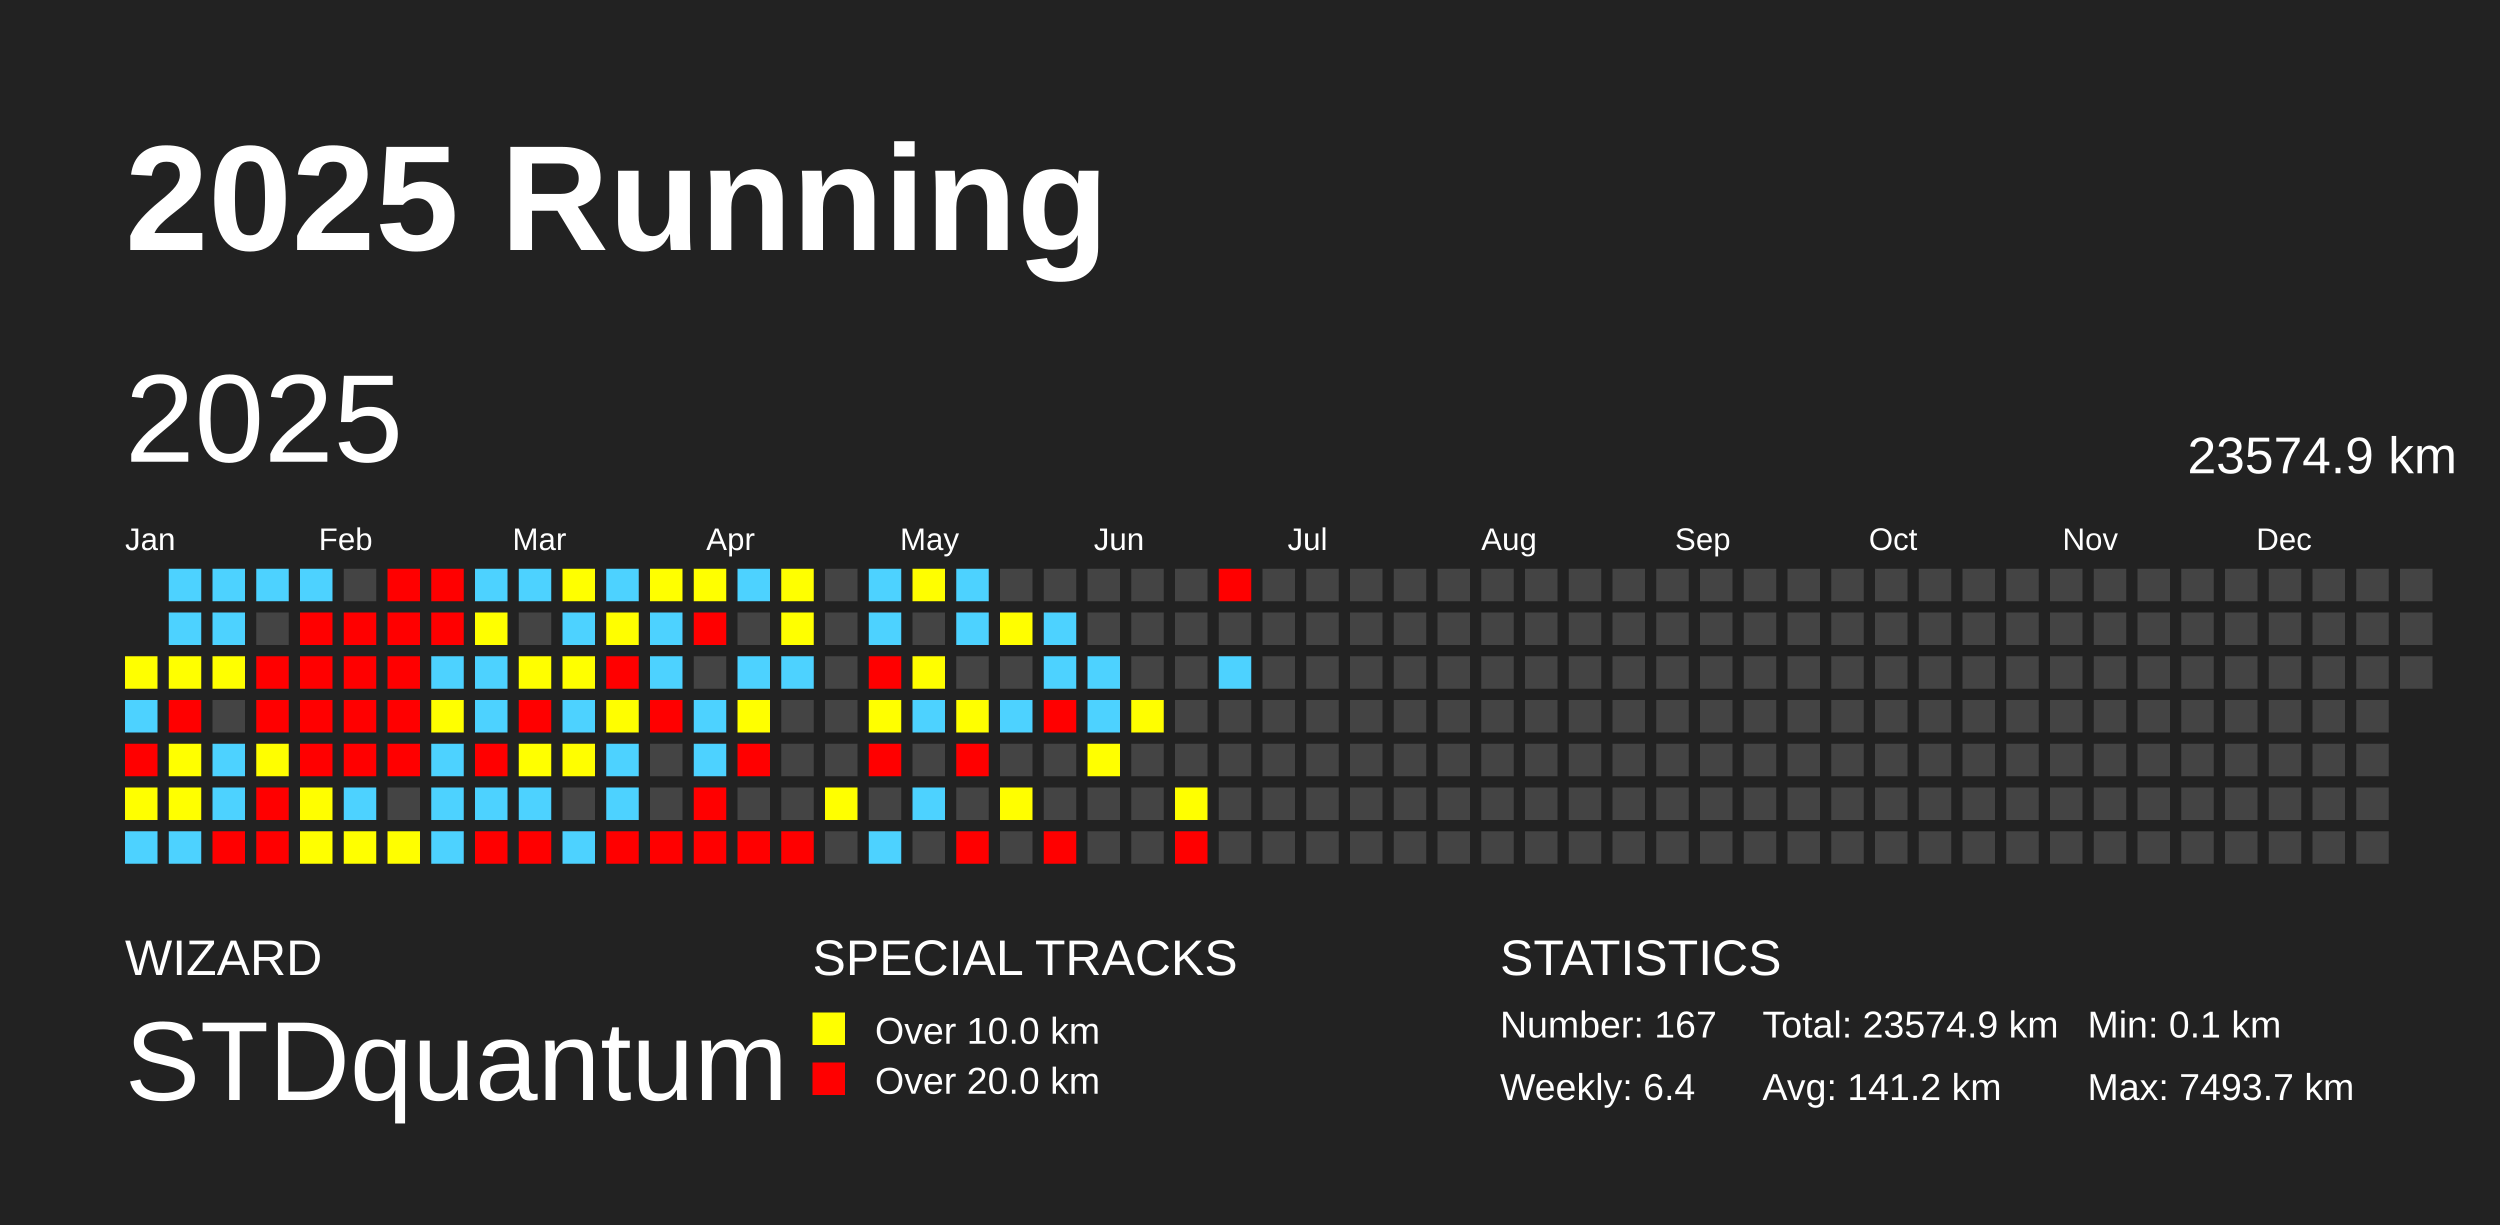
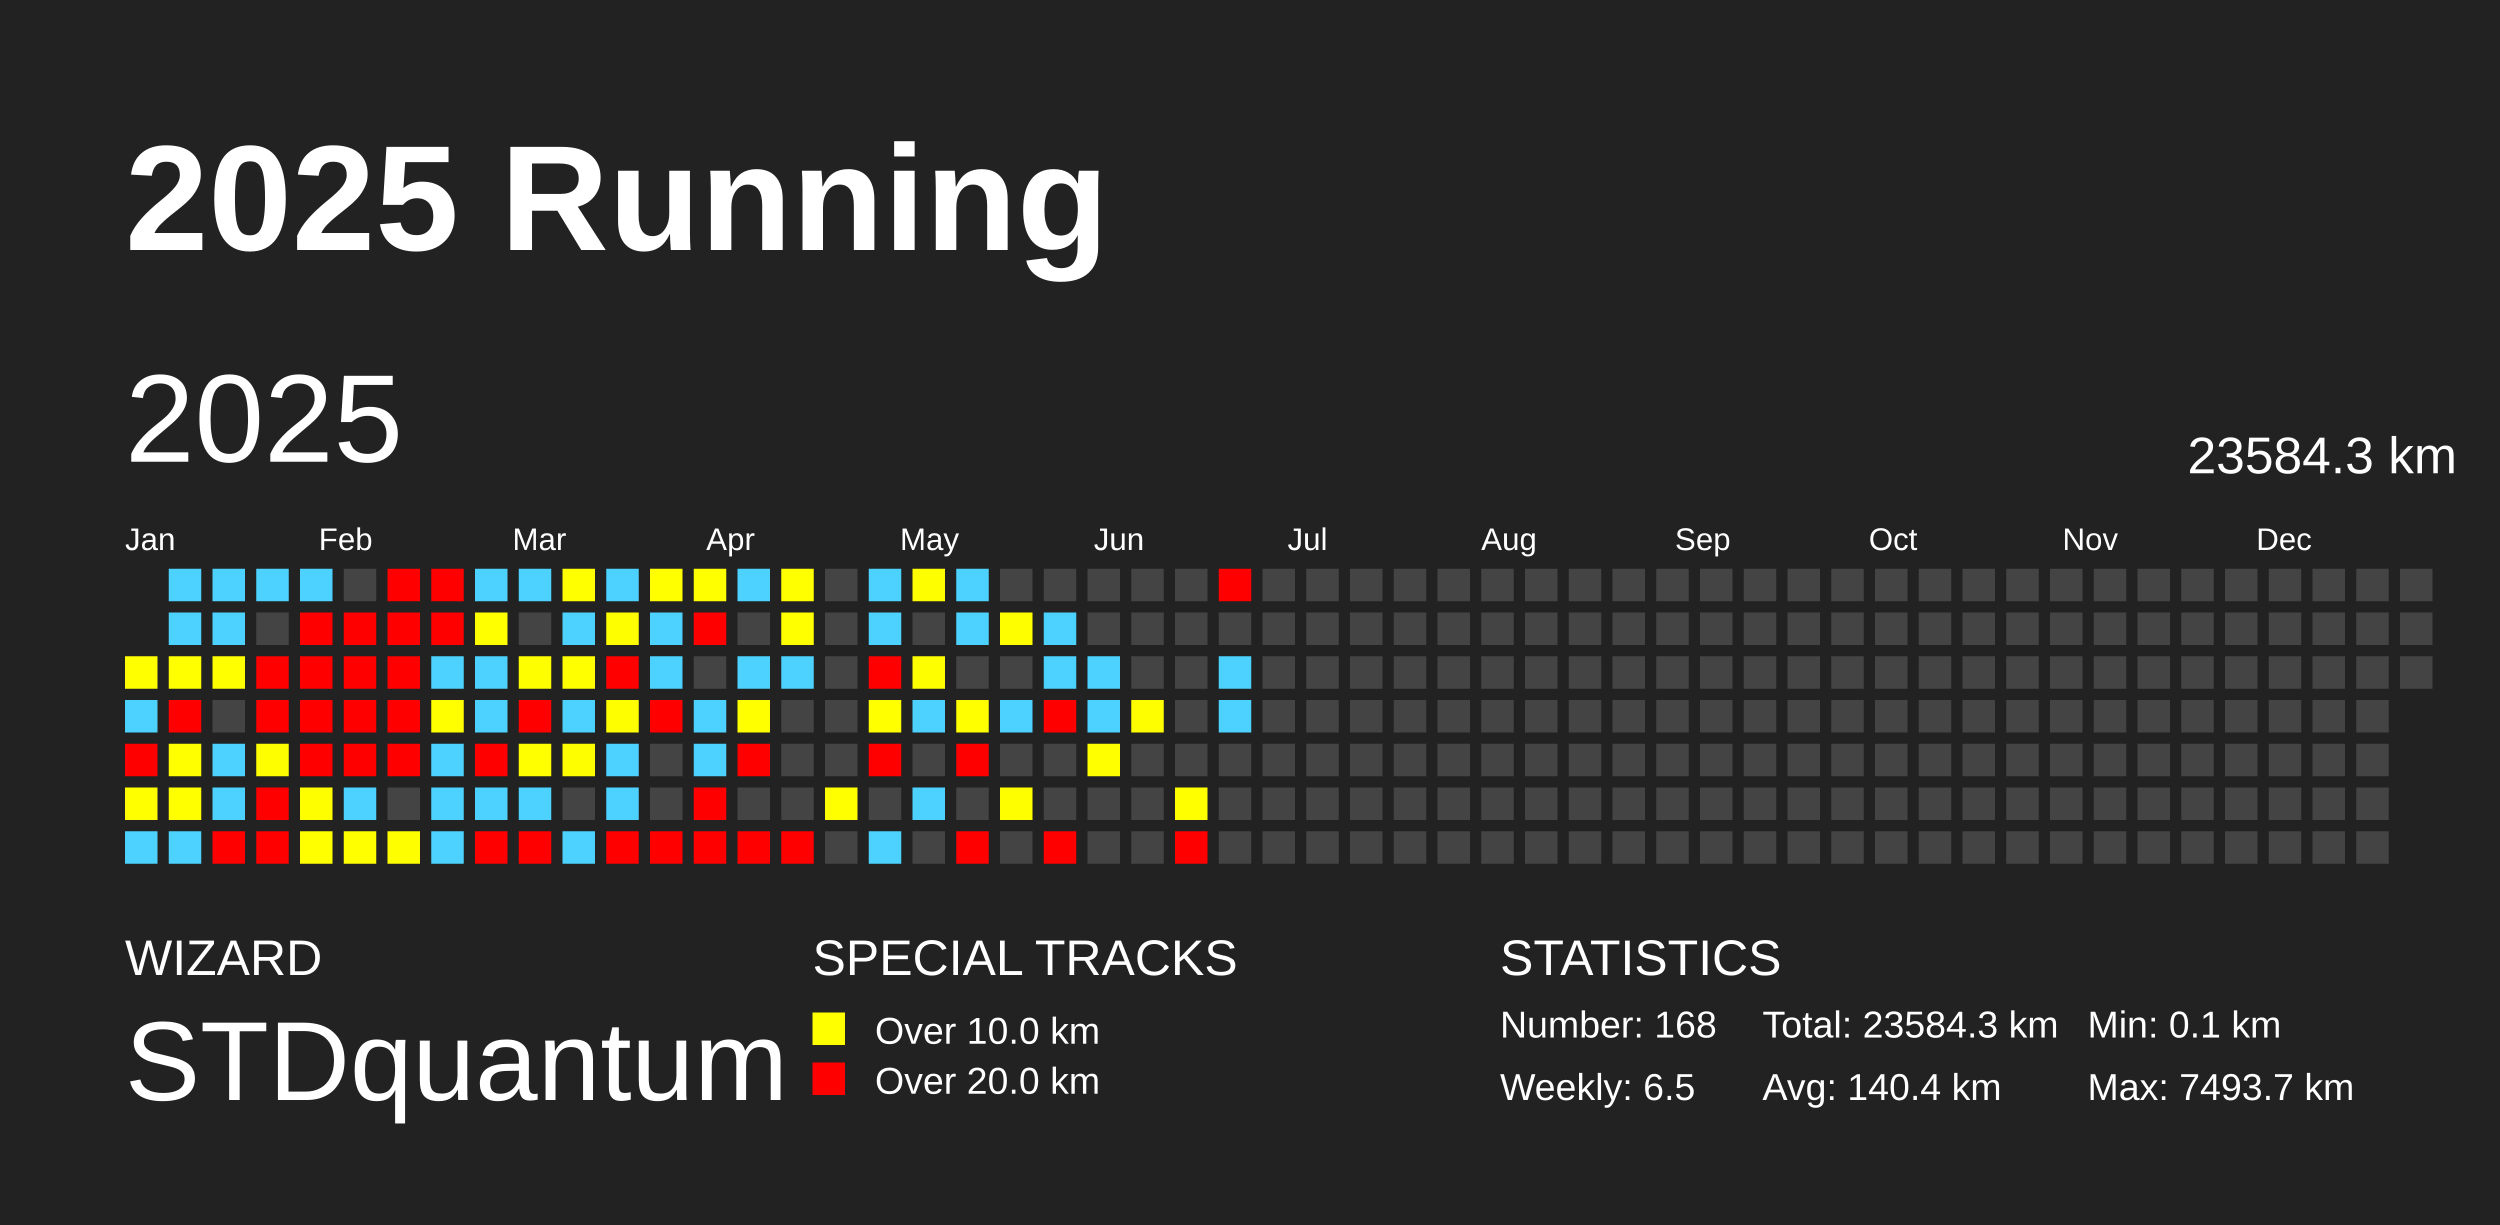
<svg xmlns="http://www.w3.org/2000/svg" baseProfile="full" height="98mm" version="1.1" viewBox="0,0,200,98" width="200mm">
  <defs />
  <rect fill="#222222" height="98" width="200" x="0" y="0" />
  <text fill="#FFFFFF" style="font-size:12px; font-family:Arial; font-weight:bold;" x="10" y="20">2025 Running</text>
  <text fill="#FFFFFF" style="font-size:4px; font-family:Arial" x="10" y="78">WIZARD</text>
  <text fill="#FFFFFF" style="font-size:9px; font-family:Arial" x="10" y="88">STDquantum</text>
  <text fill="#FFFFFF" style="font-size:4px; font-family:Arial" x="65" y="78">SPECIAL TRACKS</text>
  <rect fill="yellow" height="2.6" width="2.6" x="65" y="81" />
  <text fill="#FFFFFF" style="font-size:3px; font-family:Arial" x="70" y="83.5">Over 10.0 km</text>
  <rect fill="red" height="2.6" width="2.6" x="65" y="85" />
  <text fill="#FFFFFF" style="font-size:3px; font-family:Arial" x="70" y="87.5">Over 20.0 km</text>
  <text fill="#FFFFFF" style="font-size:4px; font-family:Arial" x="120" y="78">STATISTICS</text>
-   <text fill="#FFFFFF" style="font-size:3px; font-family:Arial" x="120" y="83">Number: 167</text>
-   <text fill="#FFFFFF" style="font-size:3px; font-family:Arial" x="120" y="88">Weekly: 6.4</text>
-   <text fill="#FFFFFF" style="font-size:3px; font-family:Arial" x="141" y="83">Total: 23574.9 km</text>
-   <text fill="#FFFFFF" style="font-size:3px; font-family:Arial" x="141" y="88">Avg: 141.2 km</text>
+   <text fill="#FFFFFF" style="font-size:3px; font-family:Arial" x="120" y="83">Number: 168</text>
+   <text fill="#FFFFFF" style="font-size:3px; font-family:Arial" x="120" y="88">Weekly: 6.5</text>
+   <text fill="#FFFFFF" style="font-size:3px; font-family:Arial" x="141" y="83">Total: 23584.3 km</text>
+   <text fill="#FFFFFF" style="font-size:3px; font-family:Arial" x="141" y="88">Avg: 140.4 km</text>
  <text fill="#FFFFFF" style="font-size:3px; font-family:Arial" x="167" y="83">Min: 0.1 km</text>
  <text fill="#FFFFFF" style="font-size:3px; font-family:Arial" x="167" y="88">Max: 7493.7 km</text>
  <text dominant-baseline="hanging" fill="#FFFFFF" style="font-size:10.0px; font-family:Arial;" x="10" y="30">2025</text>
-   <text dominant-baseline="hanging" fill="#FFFFFF" style="font-size:4.125px; font-family:Arial;" x="175" y="35">23574.9 km</text>
+   <text dominant-baseline="hanging" fill="#FFFFFF" style="font-size:4.125px; font-family:Arial;" x="175" y="35">23584.3 km</text>
  <text fill="#FFFFFF" style="font-size:2.5px; font-family:Arial" x="10.0" y="44">Jan</text>
  <text fill="#FFFFFF" style="font-size:2.5px; font-family:Arial" x="25.5" y="44">Feb</text>
  <text fill="#FFFFFF" style="font-size:2.5px; font-family:Arial" x="41.0" y="44">Mar</text>
  <text fill="#FFFFFF" style="font-size:2.5px; font-family:Arial" x="56.5" y="44">Apr</text>
  <text fill="#FFFFFF" style="font-size:2.5px; font-family:Arial" x="72.0" y="44">May</text>
  <text fill="#FFFFFF" style="font-size:2.5px; font-family:Arial" x="87.5" y="44">Jun</text>
  <text fill="#FFFFFF" style="font-size:2.5px; font-family:Arial" x="103.0" y="44">Jul</text>
  <text fill="#FFFFFF" style="font-size:2.5px; font-family:Arial" x="118.5" y="44">Aug</text>
  <text fill="#FFFFFF" style="font-size:2.5px; font-family:Arial" x="134.0" y="44">Sep</text>
  <text fill="#FFFFFF" style="font-size:2.5px; font-family:Arial" x="149.5" y="44">Oct</text>
  <text fill="#FFFFFF" style="font-size:2.5px; font-family:Arial" x="165.0" y="44">Nov</text>
  <text fill="#FFFFFF" style="font-size:2.5px; font-family:Arial" x="180.5" y="44">Dec</text>
  <rect fill="#ffff00" height="2.6" width="2.6" x="10.0" y="52.5" />
  <rect fill="#4dd2ff" height="2.6" width="2.6" x="10.0" y="56.0" />
  <rect fill="red" height="2.6" width="2.6" x="10.0" y="59.5" />
  <rect fill="#ffff00" height="2.6" width="2.6" x="10.0" y="63.0" />
  <rect fill="#4dd2ff" height="2.6" width="2.6" x="10.0" y="66.5" />
  <rect fill="#4dd2ff" height="2.6" width="2.6" x="13.5" y="45.5" />
  <rect fill="#4dd2ff" height="2.6" width="2.6" x="13.5" y="49.0" />
  <rect fill="#ffff00" height="2.6" width="2.6" x="13.5" y="52.5" />
  <rect fill="red" height="2.6" width="2.6" x="13.5" y="56.0" />
  <rect fill="#ffff00" height="2.6" width="2.6" x="13.5" y="59.5" />
  <rect fill="#ffff00" height="2.6" width="2.6" x="13.5" y="63.0" />
  <rect fill="#4dd2ff" height="2.6" width="2.6" x="13.5" y="66.5" />
  <rect fill="#4dd2ff" height="2.6" width="2.6" x="17.0" y="45.5" />
  <rect fill="#4dd2ff" height="2.6" width="2.6" x="17.0" y="49.0" />
  <rect fill="#ffff00" height="2.6" width="2.6" x="17.0" y="52.5" />
  <rect fill="#444444" height="2.6" width="2.6" x="17.0" y="56.0" />
  <rect fill="#4dd2ff" height="2.6" width="2.6" x="17.0" y="59.5" />
  <rect fill="#4dd2ff" height="2.6" width="2.6" x="17.0" y="63.0" />
  <rect fill="red" height="2.6" width="2.6" x="17.0" y="66.5" />
  <rect fill="#4dd2ff" height="2.6" width="2.6" x="20.5" y="45.5" />
  <rect fill="#444444" height="2.6" width="2.6" x="20.5" y="49.0" />
  <rect fill="red" height="2.6" width="2.6" x="20.5" y="52.5" />
  <rect fill="red" height="2.6" width="2.6" x="20.5" y="56.0" />
  <rect fill="#fffe00" height="2.6" width="2.6" x="20.5" y="59.5" />
  <rect fill="red" height="2.6" width="2.6" x="20.5" y="63.0" />
  <rect fill="red" height="2.6" width="2.6" x="20.5" y="66.5" />
  <rect fill="#4dd2ff" height="2.6" width="2.6" x="24.0" y="45.5" />
  <rect fill="red" height="2.6" width="2.6" x="24.0" y="49.0" />
  <rect fill="red" height="2.6" width="2.6" x="24.0" y="52.5" />
  <rect fill="red" height="2.6" width="2.6" x="24.0" y="56.0" />
  <rect fill="red" height="2.6" width="2.6" x="24.0" y="59.5" />
  <rect fill="#fffe00" height="2.6" width="2.6" x="24.0" y="63.0" />
  <rect fill="#ffff00" height="2.6" width="2.6" x="24.0" y="66.5" />
  <rect fill="#444444" height="2.6" width="2.6" x="27.5" y="45.5" />
  <rect fill="red" height="2.6" width="2.6" x="27.5" y="49.0" />
  <rect fill="red" height="2.6" width="2.6" x="27.5" y="52.5" />
  <rect fill="red" height="2.6" width="2.6" x="27.5" y="56.0" />
  <rect fill="red" height="2.6" width="2.6" x="27.5" y="59.5" />
  <rect fill="#4dd2ff" height="2.6" width="2.6" x="27.5" y="63.0" />
  <rect fill="#ffff00" height="2.6" width="2.6" x="27.5" y="66.5" />
  <rect fill="red" height="2.6" width="2.6" x="31.0" y="45.5" />
  <rect fill="red" height="2.6" width="2.6" x="31.0" y="49.0" />
  <rect fill="red" height="2.6" width="2.6" x="31.0" y="52.5" />
  <rect fill="red" height="2.6" width="2.6" x="31.0" y="56.0" />
  <rect fill="red" height="2.6" width="2.6" x="31.0" y="59.5" />
  <rect fill="#444444" height="2.6" width="2.6" x="31.0" y="63.0" />
  <rect fill="#fffe00" height="2.6" width="2.6" x="31.0" y="66.5" />
  <rect fill="red" height="2.6" width="2.6" x="34.5" y="45.5" />
  <rect fill="red" height="2.6" width="2.6" x="34.5" y="49.0" />
  <rect fill="#4dd2ff" height="2.6" width="2.6" x="34.5" y="52.5" />
  <rect fill="#ffff00" height="2.6" width="2.6" x="34.5" y="56.0" />
  <rect fill="#4dd2ff" height="2.6" width="2.6" x="34.5" y="59.5" />
  <rect fill="#4dd2ff" height="2.6" width="2.6" x="34.5" y="63.0" />
  <rect fill="#4dd2ff" height="2.6" width="2.6" x="34.5" y="66.5" />
  <rect fill="#4dd2ff" height="2.6" width="2.6" x="38.0" y="45.5" />
  <rect fill="#ffff00" height="2.6" width="2.6" x="38.0" y="49.0" />
  <rect fill="#4dd2ff" height="2.6" width="2.6" x="38.0" y="52.5" />
  <rect fill="#4dd2ff" height="2.6" width="2.6" x="38.0" y="56.0" />
  <rect fill="red" height="2.6" width="2.6" x="38.0" y="59.5" />
  <rect fill="#4dd2ff" height="2.6" width="2.6" x="38.0" y="63.0" />
  <rect fill="red" height="2.6" width="2.6" x="38.0" y="66.5" />
  <rect fill="#4dd2ff" height="2.6" width="2.6" x="41.5" y="45.5" />
  <rect fill="#444444" height="2.6" width="2.6" x="41.5" y="49.0" />
  <rect fill="#fffe00" height="2.6" width="2.6" x="41.5" y="52.5" />
  <rect fill="red" height="2.6" width="2.6" x="41.5" y="56.0" />
  <rect fill="#ffff00" height="2.6" width="2.6" x="41.5" y="59.5" />
  <rect fill="#4dd2ff" height="2.6" width="2.6" x="41.5" y="63.0" />
  <rect fill="red" height="2.6" width="2.6" x="41.5" y="66.5" />
  <rect fill="#ffff00" height="2.6" width="2.6" x="45.0" y="45.5" />
  <rect fill="#4dd2ff" height="2.6" width="2.6" x="45.0" y="49.0" />
  <rect fill="#ffff00" height="2.6" width="2.6" x="45.0" y="52.5" />
  <rect fill="#4dd2ff" height="2.6" width="2.6" x="45.0" y="56.0" />
  <rect fill="#fffe00" height="2.6" width="2.6" x="45.0" y="59.5" />
  <rect fill="#444444" height="2.6" width="2.6" x="45.0" y="63.0" />
  <rect fill="#4dd2ff" height="2.6" width="2.6" x="45.0" y="66.5" />
  <rect fill="#4dd2ff" height="2.6" width="2.6" x="48.5" y="45.5" />
  <rect fill="#fffe00" height="2.6" width="2.6" x="48.5" y="49.0" />
  <rect fill="red" height="2.6" width="2.6" x="48.5" y="52.5" />
  <rect fill="#fffe00" height="2.6" width="2.6" x="48.5" y="56.0" />
  <rect fill="#4dd2ff" height="2.6" width="2.6" x="48.5" y="59.5" />
  <rect fill="#4dd2ff" height="2.6" width="2.6" x="48.5" y="63.0" />
  <rect fill="red" height="2.6" width="2.6" x="48.5" y="66.5" />
  <rect fill="#ffff00" height="2.6" width="2.6" x="52.0" y="45.5" />
  <rect fill="#4dd2ff" height="2.6" width="2.6" x="52.0" y="49.0" />
  <rect fill="#4dd2ff" height="2.6" width="2.6" x="52.0" y="52.5" />
  <rect fill="red" height="2.6" width="2.6" x="52.0" y="56.0" />
  <rect fill="#444444" height="2.6" width="2.6" x="52.0" y="59.5" />
  <rect fill="#444444" height="2.6" width="2.6" x="52.0" y="63.0" />
  <rect fill="red" height="2.6" width="2.6" x="52.0" y="66.5" />
  <rect fill="#ffff00" height="2.6" width="2.6" x="55.5" y="45.5" />
  <rect fill="red" height="2.6" width="2.6" x="55.5" y="49.0" />
  <rect fill="#444444" height="2.6" width="2.6" x="55.5" y="52.5" />
  <rect fill="#4dd2ff" height="2.6" width="2.6" x="55.5" y="56.0" />
  <rect fill="#4dd2ff" height="2.6" width="2.6" x="55.5" y="59.5" />
  <rect fill="red" height="2.6" width="2.6" x="55.5" y="63.0" />
  <rect fill="red" height="2.6" width="2.6" x="55.5" y="66.5" />
  <rect fill="#4dd2ff" height="2.6" width="2.6" x="59.0" y="45.5" />
  <rect fill="#444444" height="2.6" width="2.6" x="59.0" y="49.0" />
  <rect fill="#4dd2ff" height="2.6" width="2.6" x="59.0" y="52.5" />
  <rect fill="#ffff00" height="2.6" width="2.6" x="59.0" y="56.0" />
  <rect fill="red" height="2.6" width="2.6" x="59.0" y="59.5" />
  <rect fill="#444444" height="2.6" width="2.6" x="59.0" y="63.0" />
  <rect fill="red" height="2.6" width="2.6" x="59.0" y="66.5" />
  <rect fill="#ffff00" height="2.6" width="2.6" x="62.5" y="45.5" />
  <rect fill="#ffff00" height="2.6" width="2.6" x="62.5" y="49.0" />
  <rect fill="#4dd2ff" height="2.6" width="2.6" x="62.5" y="52.5" />
  <rect fill="#444444" height="2.6" width="2.6" x="62.5" y="56.0" />
  <rect fill="#444444" height="2.6" width="2.6" x="62.5" y="59.5" />
  <rect fill="#444444" height="2.6" width="2.6" x="62.5" y="63.0" />
  <rect fill="red" height="2.6" width="2.6" x="62.5" y="66.5" />
  <rect fill="#444444" height="2.6" width="2.6" x="66.0" y="45.5" />
  <rect fill="#444444" height="2.6" width="2.6" x="66.0" y="49.0" />
  <rect fill="#444444" height="2.6" width="2.6" x="66.0" y="52.5" />
  <rect fill="#444444" height="2.6" width="2.6" x="66.0" y="56.0" />
  <rect fill="#444444" height="2.6" width="2.6" x="66.0" y="59.5" />
  <rect fill="#ffff00" height="2.6" width="2.6" x="66.0" y="63.0" />
  <rect fill="#444444" height="2.6" width="2.6" x="66.0" y="66.5" />
  <rect fill="#4dd2ff" height="2.6" width="2.6" x="69.5" y="45.5" />
  <rect fill="#4dd2ff" height="2.6" width="2.6" x="69.5" y="49.0" />
  <rect fill="red" height="2.6" width="2.6" x="69.5" y="52.5" />
  <rect fill="#ffff00" height="2.6" width="2.6" x="69.5" y="56.0" />
  <rect fill="red" height="2.6" width="2.6" x="69.5" y="59.5" />
  <rect fill="#444444" height="2.6" width="2.6" x="69.5" y="63.0" />
  <rect fill="#4dd2ff" height="2.6" width="2.6" x="69.5" y="66.5" />
  <rect fill="#fffe00" height="2.6" width="2.6" x="73.0" y="45.5" />
  <rect fill="#444444" height="2.6" width="2.6" x="73.0" y="49.0" />
  <rect fill="#fffe00" height="2.6" width="2.6" x="73.0" y="52.5" />
  <rect fill="#4dd2ff" height="2.6" width="2.6" x="73.0" y="56.0" />
  <rect fill="#444444" height="2.6" width="2.6" x="73.0" y="59.5" />
  <rect fill="#4dd2ff" height="2.6" width="2.6" x="73.0" y="63.0" />
  <rect fill="#444444" height="2.6" width="2.6" x="73.0" y="66.5" />
  <rect fill="#4dd2ff" height="2.6" width="2.6" x="76.5" y="45.5" />
  <rect fill="#4dd2ff" height="2.6" width="2.6" x="76.5" y="49.0" />
  <rect fill="#444444" height="2.6" width="2.6" x="76.5" y="52.5" />
  <rect fill="#ffff00" height="2.6" width="2.6" x="76.5" y="56.0" />
  <rect fill="red" height="2.6" width="2.6" x="76.5" y="59.5" />
  <rect fill="#444444" height="2.6" width="2.6" x="76.5" y="63.0" />
  <rect fill="red" height="2.6" width="2.6" x="76.5" y="66.5" />
  <rect fill="#444444" height="2.6" width="2.6" x="80.0" y="45.5" />
  <rect fill="#fffe00" height="2.6" width="2.6" x="80.0" y="49.0" />
  <rect fill="#444444" height="2.6" width="2.6" x="80.0" y="52.5" />
  <rect fill="#4dd2ff" height="2.6" width="2.6" x="80.0" y="56.0" />
  <rect fill="#444444" height="2.6" width="2.6" x="80.0" y="59.5" />
  <rect fill="#fffe00" height="2.6" width="2.6" x="80.0" y="63.0" />
  <rect fill="#444444" height="2.6" width="2.6" x="80.0" y="66.5" />
  <rect fill="#444444" height="2.6" width="2.6" x="83.5" y="45.5" />
  <rect fill="#4dd2ff" height="2.6" width="2.6" x="83.5" y="49.0" />
  <rect fill="#4dd2ff" height="2.6" width="2.6" x="83.5" y="52.5" />
  <rect fill="red" height="2.6" width="2.6" x="83.5" y="56.0" />
  <rect fill="#444444" height="2.6" width="2.6" x="83.5" y="59.5" />
  <rect fill="#444444" height="2.6" width="2.6" x="83.5" y="63.0" />
  <rect fill="red" height="2.6" width="2.6" x="83.5" y="66.5" />
  <rect fill="#444444" height="2.6" width="2.6" x="87.0" y="45.5" />
  <rect fill="#444444" height="2.6" width="2.6" x="87.0" y="49.0" />
  <rect fill="#4dd2ff" height="2.6" width="2.6" x="87.0" y="52.5" />
  <rect fill="#4dd2ff" height="2.6" width="2.6" x="87.0" y="56.0" />
  <rect fill="#ffff00" height="2.6" width="2.6" x="87.0" y="59.5" />
  <rect fill="#444444" height="2.6" width="2.6" x="87.0" y="63.0" />
  <rect fill="#444444" height="2.6" width="2.6" x="87.0" y="66.5" />
  <rect fill="#444444" height="2.6" width="2.6" x="90.5" y="45.5" />
  <rect fill="#444444" height="2.6" width="2.6" x="90.5" y="49.0" />
  <rect fill="#444444" height="2.6" width="2.6" x="90.5" y="52.5" />
  <rect fill="#fffe00" height="2.6" width="2.6" x="90.5" y="56.0" />
  <rect fill="#444444" height="2.6" width="2.6" x="90.5" y="59.5" />
  <rect fill="#444444" height="2.6" width="2.6" x="90.5" y="63.0" />
  <rect fill="#444444" height="2.6" width="2.6" x="90.5" y="66.5" />
  <rect fill="#444444" height="2.6" width="2.6" x="94.0" y="45.5" />
  <rect fill="#444444" height="2.6" width="2.6" x="94.0" y="49.0" />
  <rect fill="#444444" height="2.6" width="2.6" x="94.0" y="52.5" />
  <rect fill="#444444" height="2.6" width="2.6" x="94.0" y="56.0" />
  <rect fill="#444444" height="2.6" width="2.6" x="94.0" y="59.5" />
  <rect fill="#ffff00" height="2.6" width="2.6" x="94.0" y="63.0" />
  <rect fill="red" height="2.6" width="2.6" x="94.0" y="66.5" />
  <rect fill="red" height="2.6" width="2.6" x="97.5" y="45.5" />
  <rect fill="#444444" height="2.6" width="2.6" x="97.5" y="49.0" />
  <rect fill="#4dd2ff" height="2.6" width="2.6" x="97.5" y="52.5" />
-   <rect fill="#444444" height="2.6" width="2.6" x="97.5" y="56.0" />
+   <rect fill="#4dd2ff" height="2.6" width="2.6" x="97.5" y="56.0" />
  <rect fill="#444444" height="2.6" width="2.6" x="97.5" y="59.5" />
  <rect fill="#444444" height="2.6" width="2.6" x="97.5" y="63.0" />
  <rect fill="#444444" height="2.6" width="2.6" x="97.5" y="66.5" />
  <rect fill="#444444" height="2.6" width="2.6" x="101.0" y="45.5" />
  <rect fill="#444444" height="2.6" width="2.6" x="101.0" y="49.0" />
  <rect fill="#444444" height="2.6" width="2.6" x="101.0" y="52.5" />
  <rect fill="#444444" height="2.6" width="2.6" x="101.0" y="56.0" />
  <rect fill="#444444" height="2.6" width="2.6" x="101.0" y="59.5" />
  <rect fill="#444444" height="2.6" width="2.6" x="101.0" y="63.0" />
  <rect fill="#444444" height="2.6" width="2.6" x="101.0" y="66.5" />
  <rect fill="#444444" height="2.6" width="2.6" x="104.5" y="45.5" />
  <rect fill="#444444" height="2.6" width="2.6" x="104.5" y="49.0" />
  <rect fill="#444444" height="2.6" width="2.6" x="104.5" y="52.5" />
  <rect fill="#444444" height="2.6" width="2.6" x="104.5" y="56.0" />
  <rect fill="#444444" height="2.6" width="2.6" x="104.5" y="59.5" />
  <rect fill="#444444" height="2.6" width="2.6" x="104.5" y="63.0" />
  <rect fill="#444444" height="2.6" width="2.6" x="104.5" y="66.5" />
  <rect fill="#444444" height="2.6" width="2.6" x="108.0" y="45.5" />
  <rect fill="#444444" height="2.6" width="2.6" x="108.0" y="49.0" />
  <rect fill="#444444" height="2.6" width="2.6" x="108.0" y="52.5" />
  <rect fill="#444444" height="2.6" width="2.6" x="108.0" y="56.0" />
  <rect fill="#444444" height="2.6" width="2.6" x="108.0" y="59.5" />
  <rect fill="#444444" height="2.6" width="2.6" x="108.0" y="63.0" />
  <rect fill="#444444" height="2.6" width="2.6" x="108.0" y="66.5" />
  <rect fill="#444444" height="2.6" width="2.6" x="111.5" y="45.5" />
  <rect fill="#444444" height="2.6" width="2.6" x="111.5" y="49.0" />
  <rect fill="#444444" height="2.6" width="2.6" x="111.5" y="52.5" />
  <rect fill="#444444" height="2.6" width="2.6" x="111.5" y="56.0" />
  <rect fill="#444444" height="2.6" width="2.6" x="111.5" y="59.5" />
  <rect fill="#444444" height="2.6" width="2.6" x="111.5" y="63.0" />
  <rect fill="#444444" height="2.6" width="2.6" x="111.5" y="66.5" />
  <rect fill="#444444" height="2.6" width="2.6" x="115.0" y="45.5" />
  <rect fill="#444444" height="2.6" width="2.6" x="115.0" y="49.0" />
  <rect fill="#444444" height="2.6" width="2.6" x="115.0" y="52.5" />
  <rect fill="#444444" height="2.6" width="2.6" x="115.0" y="56.0" />
  <rect fill="#444444" height="2.6" width="2.6" x="115.0" y="59.5" />
  <rect fill="#444444" height="2.6" width="2.6" x="115.0" y="63.0" />
  <rect fill="#444444" height="2.6" width="2.6" x="115.0" y="66.5" />
  <rect fill="#444444" height="2.6" width="2.6" x="118.5" y="45.5" />
  <rect fill="#444444" height="2.6" width="2.6" x="118.5" y="49.0" />
  <rect fill="#444444" height="2.6" width="2.6" x="118.5" y="52.5" />
  <rect fill="#444444" height="2.6" width="2.6" x="118.5" y="56.0" />
  <rect fill="#444444" height="2.6" width="2.6" x="118.5" y="59.5" />
  <rect fill="#444444" height="2.6" width="2.6" x="118.5" y="63.0" />
  <rect fill="#444444" height="2.6" width="2.6" x="118.5" y="66.5" />
  <rect fill="#444444" height="2.6" width="2.6" x="122.0" y="45.5" />
  <rect fill="#444444" height="2.6" width="2.6" x="122.0" y="49.0" />
  <rect fill="#444444" height="2.6" width="2.6" x="122.0" y="52.5" />
  <rect fill="#444444" height="2.6" width="2.6" x="122.0" y="56.0" />
  <rect fill="#444444" height="2.6" width="2.6" x="122.0" y="59.5" />
  <rect fill="#444444" height="2.6" width="2.6" x="122.0" y="63.0" />
  <rect fill="#444444" height="2.6" width="2.6" x="122.0" y="66.5" />
  <rect fill="#444444" height="2.6" width="2.6" x="125.5" y="45.5" />
  <rect fill="#444444" height="2.6" width="2.6" x="125.5" y="49.0" />
  <rect fill="#444444" height="2.6" width="2.6" x="125.5" y="52.5" />
  <rect fill="#444444" height="2.6" width="2.6" x="125.5" y="56.0" />
  <rect fill="#444444" height="2.6" width="2.6" x="125.5" y="59.5" />
  <rect fill="#444444" height="2.6" width="2.6" x="125.5" y="63.0" />
  <rect fill="#444444" height="2.6" width="2.6" x="125.5" y="66.5" />
  <rect fill="#444444" height="2.6" width="2.6" x="129.0" y="45.5" />
  <rect fill="#444444" height="2.6" width="2.6" x="129.0" y="49.0" />
  <rect fill="#444444" height="2.6" width="2.6" x="129.0" y="52.5" />
  <rect fill="#444444" height="2.6" width="2.6" x="129.0" y="56.0" />
  <rect fill="#444444" height="2.6" width="2.6" x="129.0" y="59.5" />
  <rect fill="#444444" height="2.6" width="2.6" x="129.0" y="63.0" />
  <rect fill="#444444" height="2.6" width="2.6" x="129.0" y="66.5" />
  <rect fill="#444444" height="2.6" width="2.6" x="132.5" y="45.5" />
  <rect fill="#444444" height="2.6" width="2.6" x="132.5" y="49.0" />
  <rect fill="#444444" height="2.6" width="2.6" x="132.5" y="52.5" />
  <rect fill="#444444" height="2.6" width="2.6" x="132.5" y="56.0" />
  <rect fill="#444444" height="2.6" width="2.6" x="132.5" y="59.5" />
  <rect fill="#444444" height="2.6" width="2.6" x="132.5" y="63.0" />
  <rect fill="#444444" height="2.6" width="2.6" x="132.5" y="66.5" />
  <rect fill="#444444" height="2.6" width="2.6" x="136.0" y="45.5" />
  <rect fill="#444444" height="2.6" width="2.6" x="136.0" y="49.0" />
  <rect fill="#444444" height="2.6" width="2.6" x="136.0" y="52.5" />
  <rect fill="#444444" height="2.6" width="2.6" x="136.0" y="56.0" />
  <rect fill="#444444" height="2.6" width="2.6" x="136.0" y="59.5" />
  <rect fill="#444444" height="2.6" width="2.6" x="136.0" y="63.0" />
  <rect fill="#444444" height="2.6" width="2.6" x="136.0" y="66.5" />
  <rect fill="#444444" height="2.6" width="2.6" x="139.5" y="45.5" />
  <rect fill="#444444" height="2.6" width="2.6" x="139.5" y="49.0" />
  <rect fill="#444444" height="2.6" width="2.6" x="139.5" y="52.5" />
  <rect fill="#444444" height="2.6" width="2.6" x="139.5" y="56.0" />
  <rect fill="#444444" height="2.6" width="2.6" x="139.5" y="59.5" />
  <rect fill="#444444" height="2.6" width="2.6" x="139.5" y="63.0" />
  <rect fill="#444444" height="2.6" width="2.6" x="139.5" y="66.5" />
  <rect fill="#444444" height="2.6" width="2.6" x="143.0" y="45.5" />
  <rect fill="#444444" height="2.6" width="2.6" x="143.0" y="49.0" />
  <rect fill="#444444" height="2.6" width="2.6" x="143.0" y="52.5" />
  <rect fill="#444444" height="2.6" width="2.6" x="143.0" y="56.0" />
  <rect fill="#444444" height="2.6" width="2.6" x="143.0" y="59.5" />
  <rect fill="#444444" height="2.6" width="2.6" x="143.0" y="63.0" />
  <rect fill="#444444" height="2.6" width="2.6" x="143.0" y="66.5" />
  <rect fill="#444444" height="2.6" width="2.6" x="146.5" y="45.5" />
  <rect fill="#444444" height="2.6" width="2.6" x="146.5" y="49.0" />
  <rect fill="#444444" height="2.6" width="2.6" x="146.5" y="52.5" />
  <rect fill="#444444" height="2.6" width="2.6" x="146.5" y="56.0" />
  <rect fill="#444444" height="2.6" width="2.6" x="146.5" y="59.5" />
  <rect fill="#444444" height="2.6" width="2.6" x="146.5" y="63.0" />
  <rect fill="#444444" height="2.6" width="2.6" x="146.5" y="66.5" />
  <rect fill="#444444" height="2.6" width="2.6" x="150.0" y="45.5" />
  <rect fill="#444444" height="2.6" width="2.6" x="150.0" y="49.0" />
  <rect fill="#444444" height="2.6" width="2.6" x="150.0" y="52.5" />
  <rect fill="#444444" height="2.6" width="2.6" x="150.0" y="56.0" />
  <rect fill="#444444" height="2.6" width="2.6" x="150.0" y="59.5" />
  <rect fill="#444444" height="2.6" width="2.6" x="150.0" y="63.0" />
  <rect fill="#444444" height="2.6" width="2.6" x="150.0" y="66.5" />
  <rect fill="#444444" height="2.6" width="2.6" x="153.5" y="45.5" />
  <rect fill="#444444" height="2.6" width="2.6" x="153.5" y="49.0" />
  <rect fill="#444444" height="2.6" width="2.6" x="153.5" y="52.5" />
  <rect fill="#444444" height="2.6" width="2.6" x="153.5" y="56.0" />
  <rect fill="#444444" height="2.6" width="2.6" x="153.5" y="59.5" />
  <rect fill="#444444" height="2.6" width="2.6" x="153.5" y="63.0" />
  <rect fill="#444444" height="2.6" width="2.6" x="153.5" y="66.5" />
  <rect fill="#444444" height="2.6" width="2.6" x="157.0" y="45.5" />
  <rect fill="#444444" height="2.6" width="2.6" x="157.0" y="49.0" />
  <rect fill="#444444" height="2.6" width="2.6" x="157.0" y="52.5" />
  <rect fill="#444444" height="2.6" width="2.6" x="157.0" y="56.0" />
  <rect fill="#444444" height="2.6" width="2.6" x="157.0" y="59.5" />
  <rect fill="#444444" height="2.6" width="2.6" x="157.0" y="63.0" />
  <rect fill="#444444" height="2.6" width="2.6" x="157.0" y="66.5" />
  <rect fill="#444444" height="2.6" width="2.6" x="160.5" y="45.5" />
  <rect fill="#444444" height="2.6" width="2.6" x="160.5" y="49.0" />
  <rect fill="#444444" height="2.6" width="2.6" x="160.5" y="52.5" />
  <rect fill="#444444" height="2.6" width="2.6" x="160.5" y="56.0" />
  <rect fill="#444444" height="2.6" width="2.6" x="160.5" y="59.5" />
  <rect fill="#444444" height="2.6" width="2.6" x="160.5" y="63.0" />
  <rect fill="#444444" height="2.6" width="2.6" x="160.5" y="66.5" />
  <rect fill="#444444" height="2.6" width="2.6" x="164.0" y="45.5" />
  <rect fill="#444444" height="2.6" width="2.6" x="164.0" y="49.0" />
  <rect fill="#444444" height="2.6" width="2.6" x="164.0" y="52.5" />
  <rect fill="#444444" height="2.6" width="2.6" x="164.0" y="56.0" />
  <rect fill="#444444" height="2.6" width="2.6" x="164.0" y="59.5" />
  <rect fill="#444444" height="2.6" width="2.6" x="164.0" y="63.0" />
  <rect fill="#444444" height="2.6" width="2.6" x="164.0" y="66.5" />
  <rect fill="#444444" height="2.6" width="2.6" x="167.5" y="45.5" />
  <rect fill="#444444" height="2.6" width="2.6" x="167.5" y="49.0" />
  <rect fill="#444444" height="2.6" width="2.6" x="167.5" y="52.5" />
  <rect fill="#444444" height="2.6" width="2.6" x="167.5" y="56.0" />
  <rect fill="#444444" height="2.6" width="2.6" x="167.5" y="59.5" />
  <rect fill="#444444" height="2.6" width="2.6" x="167.5" y="63.0" />
  <rect fill="#444444" height="2.6" width="2.6" x="167.5" y="66.5" />
  <rect fill="#444444" height="2.6" width="2.6" x="171.0" y="45.5" />
  <rect fill="#444444" height="2.6" width="2.6" x="171.0" y="49.0" />
  <rect fill="#444444" height="2.6" width="2.6" x="171.0" y="52.5" />
  <rect fill="#444444" height="2.6" width="2.6" x="171.0" y="56.0" />
  <rect fill="#444444" height="2.6" width="2.6" x="171.0" y="59.5" />
  <rect fill="#444444" height="2.6" width="2.6" x="171.0" y="63.0" />
  <rect fill="#444444" height="2.6" width="2.6" x="171.0" y="66.5" />
  <rect fill="#444444" height="2.6" width="2.6" x="174.5" y="45.5" />
  <rect fill="#444444" height="2.6" width="2.6" x="174.5" y="49.0" />
  <rect fill="#444444" height="2.6" width="2.6" x="174.5" y="52.5" />
  <rect fill="#444444" height="2.6" width="2.6" x="174.5" y="56.0" />
  <rect fill="#444444" height="2.6" width="2.6" x="174.5" y="59.5" />
  <rect fill="#444444" height="2.6" width="2.6" x="174.5" y="63.0" />
  <rect fill="#444444" height="2.6" width="2.6" x="174.5" y="66.5" />
  <rect fill="#444444" height="2.6" width="2.6" x="178.0" y="45.5" />
  <rect fill="#444444" height="2.6" width="2.6" x="178.0" y="49.0" />
  <rect fill="#444444" height="2.6" width="2.6" x="178.0" y="52.5" />
  <rect fill="#444444" height="2.6" width="2.6" x="178.0" y="56.0" />
  <rect fill="#444444" height="2.6" width="2.6" x="178.0" y="59.5" />
  <rect fill="#444444" height="2.6" width="2.6" x="178.0" y="63.0" />
  <rect fill="#444444" height="2.6" width="2.6" x="178.0" y="66.5" />
  <rect fill="#444444" height="2.6" width="2.6" x="181.5" y="45.5" />
  <rect fill="#444444" height="2.6" width="2.6" x="181.5" y="49.0" />
  <rect fill="#444444" height="2.6" width="2.6" x="181.5" y="52.5" />
  <rect fill="#444444" height="2.6" width="2.6" x="181.5" y="56.0" />
  <rect fill="#444444" height="2.6" width="2.6" x="181.5" y="59.5" />
  <rect fill="#444444" height="2.6" width="2.6" x="181.5" y="63.0" />
  <rect fill="#444444" height="2.6" width="2.6" x="181.5" y="66.5" />
  <rect fill="#444444" height="2.6" width="2.6" x="185.0" y="45.5" />
  <rect fill="#444444" height="2.6" width="2.6" x="185.0" y="49.0" />
  <rect fill="#444444" height="2.6" width="2.6" x="185.0" y="52.5" />
  <rect fill="#444444" height="2.6" width="2.6" x="185.0" y="56.0" />
  <rect fill="#444444" height="2.6" width="2.6" x="185.0" y="59.5" />
  <rect fill="#444444" height="2.6" width="2.6" x="185.0" y="63.0" />
  <rect fill="#444444" height="2.6" width="2.6" x="185.0" y="66.5" />
  <rect fill="#444444" height="2.6" width="2.6" x="188.5" y="45.5" />
  <rect fill="#444444" height="2.6" width="2.6" x="188.5" y="49.0" />
  <rect fill="#444444" height="2.6" width="2.6" x="188.5" y="52.5" />
  <rect fill="#444444" height="2.6" width="2.6" x="188.5" y="56.0" />
  <rect fill="#444444" height="2.6" width="2.6" x="188.5" y="59.5" />
  <rect fill="#444444" height="2.6" width="2.6" x="188.5" y="63.0" />
  <rect fill="#444444" height="2.6" width="2.6" x="188.5" y="66.5" />
  <rect fill="#444444" height="2.6" width="2.6" x="192.0" y="45.5" />
  <rect fill="#444444" height="2.6" width="2.6" x="192.0" y="49.0" />
  <rect fill="#444444" height="2.6" width="2.6" x="192.0" y="52.5" />
</svg>
